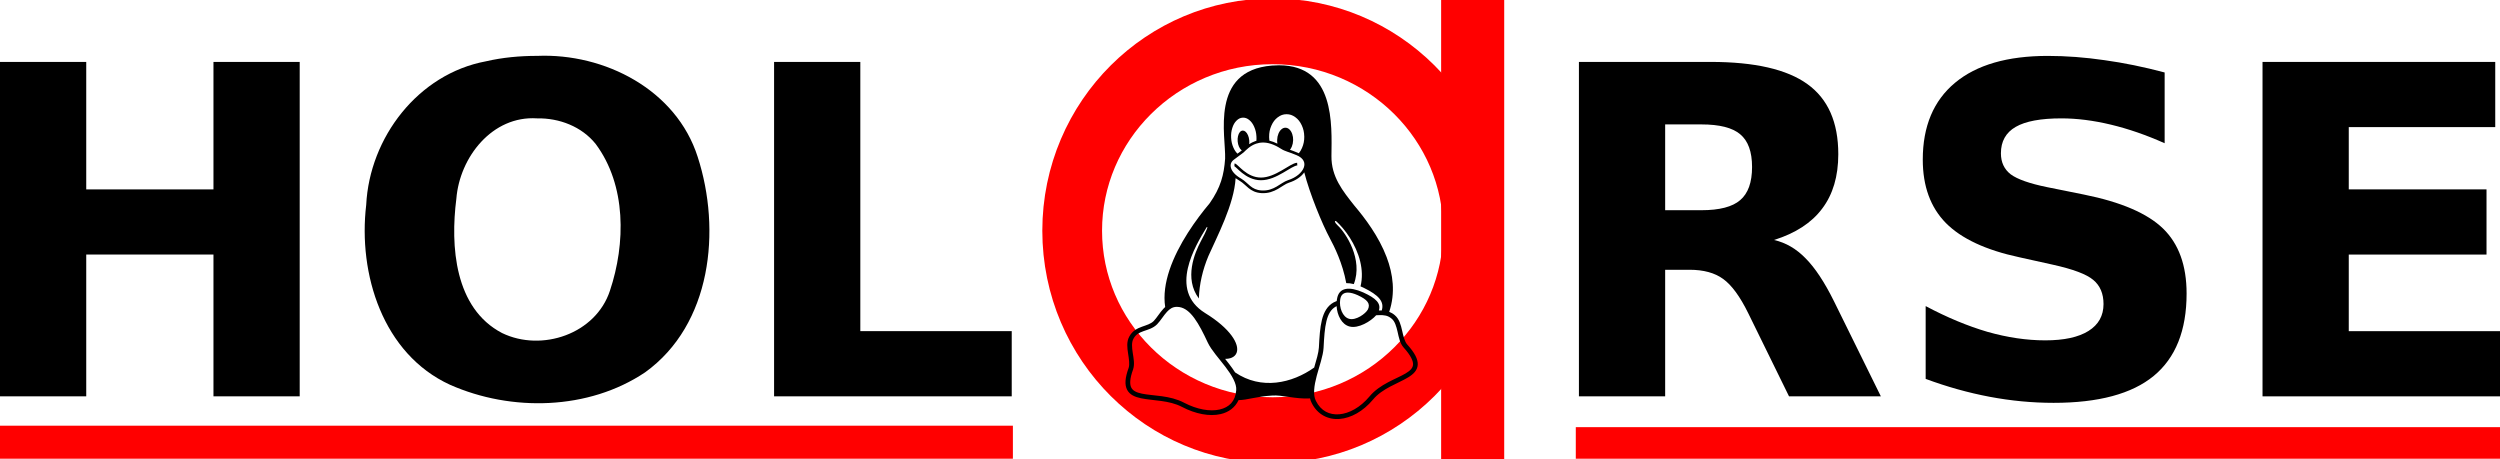
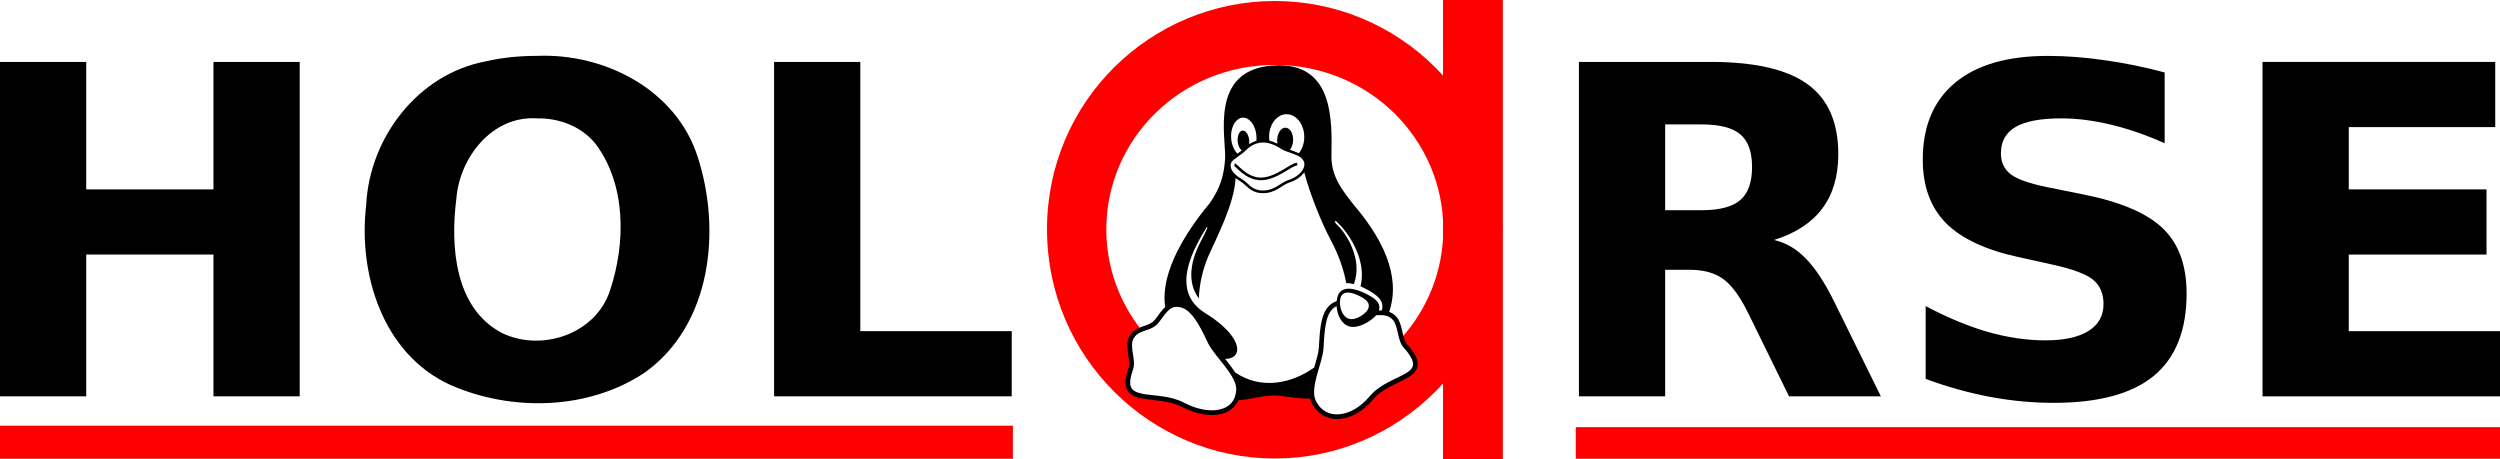
- <svg xmlns="http://www.w3.org/2000/svg" xmlns:ns1="http://www.openswatchbook.org/uri/2009/osb" width="218" height="40" id="svg2985" version="1.1">
+ <svg xmlns="http://www.w3.org/2000/svg" xmlns:ns1="http://www.openswatchbook.org/uri/2009/osb" width="218" height="40" id="svg2985" version="1.1" enable-background="new">
  <defs id="defs2987">
    <linearGradient id="linearGradient3773" ns1:paint="solid">
      <stop style="stop-color:#ff0000;stop-opacity:1;" offset="0" id="stop3775" />
    </linearGradient>
    <filter id="filter3923" x="0" y="0" width="1" height="1" color-interpolation-filters="sRGB">
      <feColorMatrix id="feColorMatrix3925" type="saturate" values="0" />
    </filter>
    <filter id="filter3987" x="0" y="0" width="1" height="1" color-interpolation-filters="sRGB">
      <feColorMatrix id="feColorMatrix3989" type="saturate" values="0" />
    </filter>
  </defs>
  <g id="layer1" transform="translate(0,-20)">
    <g style="font-size:40px;font-style:normal;font-variant:normal;font-weight:bold;font-stretch:normal;text-align:start;line-height:125%;letter-spacing:0px;word-spacing:0px;writing-mode:lr-tb;text-anchor:start;fill:#000000;fill-opacity:1;stroke:none;font-family:Sans;-inkscape-font-specification:Sans Bold" id="text2993">
      <path style="line-height:125%;font-family:Sans;-inkscape-font-specification:Sans Bold" d="m 0,25.4 c 2.507,0 5.013,0 7.52,0 0,3.704 0,7.409 0,11.113 3.698,0 7.396,0 11.094,0 0,-3.704 0,-7.409 0,-11.113 2.507,0 5.013,0 7.52,0 0,9.72 0,19.44 0,29.16 -2.507,0 -5.013,0 -7.52,0 0,-4.121 0,-8.242 0,-12.363 -3.698,0 -7.396,0 -11.094,0 0,4.121 0,8.242 0,12.363 -2.507,0 -5.013,0 -7.52,0 0,-9.72 0,-19.44 0,-29.16 z" id="path3994" />
      <path style="line-height:125%;font-family:Sans;-inkscape-font-specification:Sans Bold" d="m 46.836,30.322 c -3.908,-0.257 -6.755,3.384 -7.042,7.009 -0.527,4.118 -0.166,9.548 3.99,11.712 3.46,1.672 8.163,0.082 9.402,-3.691 1.375,-4.106 1.443,-9.195 -1.242,-12.798 -1.222,-1.526 -3.186,-2.269 -5.109,-2.232 z m 0,-5.449 c 5.884,-0.251 12.137,2.952 14.004,8.813 2.066,6.374 1.215,14.611 -4.59,18.784 -4.928,3.304 -11.657,3.449 -17.004,1.084 -5.874,-2.692 -8.028,-9.669 -7.313,-15.686 0.291,-5.875 4.525,-11.419 10.438,-12.521 1.462,-0.338 2.966,-0.475 4.465,-0.475 z" id="path3996" />
      <path style="line-height:125%;font-family:Sans;-inkscape-font-specification:Sans Bold" d="m 67.5,25.4 c 2.507,0 5.013,0 7.52,0 0,7.826 0,15.651 0,23.477 4.401,0 8.802,0 13.203,0 0,1.895 0,3.789 0,5.684 -6.908,0 -13.815,0 -20.723,0 0,-9.72 0,-19.44 0,-29.16 z" id="path3998" />
    </g>
    <g style="font-size:40px;font-style:normal;font-weight:normal;line-height:125%;letter-spacing:0px;word-spacing:0px;fill:#000000;fill-opacity:1;stroke:none;font-family:Sans" id="text2997">
      <path d="m 148.366,38.33 c 1.576,1.6e-5 2.702,-0.293 3.379,-0.879 0.69,-0.586 1.035,-1.549 1.035,-2.891 -1e-5,-1.328 -0.345,-2.279 -1.035,-2.852 -0.677,-0.573 -1.803,-0.859 -3.379,-0.859 l -3.164,0 0,7.48 3.164,0 m -3.164,5.195 0,11.035 -7.52,0 0,-29.16 11.484,0 c 3.841,2.9e-5 6.654,0.645 8.438,1.934 1.797,1.289 2.695,3.327 2.695,6.113 -3e-5,1.927 -0.469,3.509 -1.406,4.746 -0.925,1.237 -2.324,2.148 -4.199,2.734 1.029,0.234 1.947,0.768 2.754,1.602 0.82,0.82 1.647,2.07 2.48,3.75 l 4.082,8.281 -8.008,0 -3.555,-7.246 c -0.716,-1.458 -1.445,-2.454 -2.188,-2.988 -0.729,-0.534 -1.706,-0.801 -2.93,-0.801 l -2.129,0" style="font-variant:normal;font-weight:bold;font-stretch:normal;text-align:start;line-height:125%;writing-mode:lr-tb;text-anchor:start;font-family:Sans;-inkscape-font-specification:Sans Bold" id="path4005" />
      <path d="m 188.757,26.318 0,6.172 c -1.602,-0.716 -3.164,-1.256 -4.688,-1.621 -1.523,-0.365 -2.962,-0.547 -4.316,-0.547 -1.797,2.4e-5 -3.125,0.247 -3.984,0.742 -0.859,0.495 -1.289,1.263 -1.289,2.305 -1e-5,0.781 0.286,1.393 0.859,1.836 0.586,0.43 1.641,0.801 3.164,1.113 l 3.203,0.645 c 3.242,0.651 5.547,1.641 6.914,2.969 1.367,1.328 2.051,3.216 2.051,5.664 -3e-5,3.216 -0.957,5.612 -2.871,7.188 -1.901,1.562 -4.811,2.344 -8.73,2.344 -1.849,0 -3.704,-0.176 -5.566,-0.527 -1.862,-0.352 -3.724,-0.872 -5.586,-1.562 l 0,-6.348 c 1.862,0.99 3.659,1.738 5.391,2.246 1.745,0.495 3.424,0.742 5.039,0.742 1.641,5e-6 2.897,-0.273 3.77,-0.82 0.872,-0.547 1.309,-1.328 1.309,-2.344 -2e-5,-0.911 -0.299,-1.615 -0.898,-2.109 -0.586,-0.495 -1.764,-0.937 -3.535,-1.328 l -2.91,-0.645 c -2.917,-0.625 -5.052,-1.621 -6.406,-2.988 -1.341,-1.367 -2.012,-3.21 -2.012,-5.527 -1e-5,-2.904 0.937,-5.137 2.812,-6.699 1.875,-1.562 4.57,-2.344 8.086,-2.344 1.602,3e-5 3.249,0.124 4.941,0.371 1.693,0.234 3.444,0.592 5.254,1.074" style="font-variant:normal;font-weight:bold;font-stretch:normal;text-align:start;line-height:125%;writing-mode:lr-tb;text-anchor:start;font-family:Sans;-inkscape-font-specification:Sans Bold" id="path4007" />
      <path d="m 197.292,25.4 20.293,0 0,5.684 -12.773,0 0,5.43 12.012,0 0,5.684 -12.012,0 0,6.68 13.203,0 0,5.684 -20.723,0 0,-29.16" style="font-variant:normal;font-weight:bold;font-stretch:normal;text-align:start;line-height:125%;writing-mode:lr-tb;text-anchor:start;font-family:Sans;-inkscape-font-specification:Sans Bold" id="path4009" />
    </g>
-     <g id="g3799" transform="matrix(1.000053,0,0,1.000053,-17.98705,0.3481134)" style="stroke-width:5.467;stroke-miterlimit:4;stroke-dasharray:none">
-       <path d="m 157.794,45.755 c 0,9.271 -8.321,16.787 -18.585,16.787 -10.264,0 -18.585,-7.516 -18.585,-16.787 0,-9.271 8.321,-16.787 18.585,-16.787 10.264,0 18.585,7.516 18.585,16.787 z" id="path3001" style="fill:none;stroke:#ff0000;stroke-width:5.539;stroke-miterlimit:4;stroke-opacity:1;stroke-dasharray:none" transform="matrix(0.9403405,0,0,1.035921,-1.952046,-7.629255)" />
-     </g>
-     <path style="fill:none;stroke:#ff0000;stroke-width:5.5;stroke-linecap:butt;stroke-linejoin:miter;stroke-miterlimit:4;stroke-opacity:1;stroke-dasharray:none" d="m 128.417,19.896 0,40.208" id="path3797" />
    <path style="fill:none;stroke:#ff0000;stroke-width:2.879px;stroke-linecap:butt;stroke-linejoin:miter;stroke-opacity:1" d="m -0.075,58.56 88.399,0" id="path3837" />
    <path style="fill:none;stroke:#ff0000;stroke-width:2.752px;stroke-linecap:butt;stroke-linejoin:miter;stroke-opacity:1" d="m 137.409,58.624 80.735,0" id="path3837-9" />
+     <path style="fill:none;fill-opacity:0;stroke:none" d="m 104.854,35.665 c -0.416,-0.082 -0.821,-0.227 -1.527,-0.547 -0.807,-0.366 -1.301,-0.495 -2.493,-0.65 -1.616,-0.21 -1.932,-0.311 -2.131,-0.68 -0.132,-0.246 -0.1,-0.794 0.088,-1.475 l 0.14,-0.51 -0.108,-0.885 c -0.089,-0.726 -0.095,-0.928 -0.035,-1.128 0.087,-0.29 0.416,-0.672 0.668,-0.777 0.176,-0.073 0.189,-0.067 0.398,0.188 0.409,0.497 1.847,1.888 2.327,2.251 1.578,1.195 3.465,2.12 5.298,2.599 l 0.262,0.068 -0.04,0.251 c -0.091,0.571 -0.538,1.047 -1.164,1.242 -0.408,0.127 -1.183,0.151 -1.683,0.053 l 0,0 z" id="path3009" transform="translate(0,20)" />
+   </g>
+   <g id="layer5" style="display:inline">
+     <g id="g3799" transform="matrix(1.000053,0,0,1.000053,-17.98705,-19.65189)" style="stroke-width:5.467;stroke-miterlimit:4;stroke-dasharray:none">
+       <path style="font-size:medium;font-style:normal;font-variant:normal;font-weight:normal;font-stretch:normal;text-indent:0;text-align:start;text-decoration:none;line-height:normal;letter-spacing:normal;word-spacing:normal;text-transform:none;direction:ltr;block-progression:tb;writing-mode:lr-tb;text-anchor:start;baseline-shift:baseline;color:#000000;fill:#ff0000;fill-opacity:1;stroke:none;stroke-width:5.539;marker:none;visibility:visible;display:inline;overflow:visible;enable-background:accumulate;font-family:Sans;-inkscape-font-specification:Sans" d="m 129.141,19.739 c -10.794,0 -19.861,8.718 -19.861,19.905 0,11.186 9.068,19.987 19.861,19.987 10.794,0 19.832,-8.801 19.832,-19.987 0,-11.186 -9.039,-19.905 -19.832,-19.905 z m 0,5.574 c 8.281,0 14.693,6.537 14.693,14.331 0,3.588 -1.359,6.916 -3.633,9.463 -0.416,0.466 0.247,0.245 0.238,0.506 -0.008,0.219 0.521,0.822 0.393,0.644 -0.183,-0.255 0.393,0.503 0.529,0.744 0.1,0.178 0.052,0.77 -0.121,0.88 -0.227,0.144 -1.012,0.702 -1.248,0.834 -0.204,0.115 -1.295,0.689 -1.506,0.794 -0.185,0.092 -1.492,1.365 -1.641,1.51 -0.188,0.182 -1.728,0.914 -1.917,0.927 -0.286,0.019 -1.085,-0.009 -1.334,-0.161 -0.213,-0.13 -0.801,-0.74 -0.96,-1.04 -0.117,-0.221 -0.022,-1.134 -0.269,-1.08 -1.034,0.224 -2.112,0.342 -3.224,0.342 -0.994,0 -1.961,-0.095 -2.893,-0.275 -0.154,-0.03 0.006,0.297 -0.099,0.412 -0.709,0.781 -0.227,0.499 -1.085,1.118 -0.255,0.184 -1.286,0.318 -1.687,0.295 -0.287,-0.017 -1.263,-0.156 -1.526,-0.287 -0.183,-0.091 -1.106,-0.496 -1.443,-0.59 -0.162,-0.045 -2.239,-0.449 -2.742,-0.547 -0.618,-0.12 -1.268,-0.567 -1.277,-0.94 -0.011,-0.505 -0.024,-0.845 0.126,-1.292 0.08,-0.237 0.168,-1.019 0.058,-1.605 -0.118,-0.632 -0.241,-0.842 0.159,-1.369 0.196,-0.258 0.8,-0.472 0.756,-0.529 -1.915,-2.442 -3.039,-5.49 -3.039,-8.753 0,-7.794 6.412,-14.331 14.693,-14.331 z" id="path3001" />
+     </g>
+     <path style="fill:none;stroke:#ff0000;stroke-width:5.217;stroke-linecap:butt;stroke-linejoin:miter;stroke-miterlimit:4;stroke-opacity:1;stroke-dasharray:none" d="m 128.44,-0.289 0,41.722" id="path3797" />
  </g>
  <g id="layer4">
    <g transform="matrix(0.03596323,0,0,0.03596323,96.86809,7.989858)" id="layer1-8">
      <path id="path154" d="m 407.783,-63.886 c -5.509,-0.01 -11.255,0.221 -17.247,0.699 -151.44,12.196 -111.277,172.185 -113.525,225.76 -2.766,39.179 -10.709,70.055 -37.655,108.357 -31.657,37.646 -76.227,98.577 -97.341,162.004 -9.965,29.935 -14.707,60.446 -10.327,89.324 -1.372,1.228 -2.678,2.516 -3.92,3.841 -9.295,9.923 -16.162,21.946 -23.815,30.041 -7.149,7.132 -17.335,9.844 -28.529,13.86 -11.198,4.018 -23.492,9.941 -30.955,24.261 0,0 0,0.005 -0.005,0.007 -0.012,0.024 -0.025,0.046 -0.038,0.07 l 0,0 c -6.756,12.618 -4.747,27.149 -2.684,40.611 2.063,13.462 4.152,26.183 1.379,34.814 -8.862,24.223 -9.994,40.978 -3.755,53.132 6.252,12.179 19.107,17.555 33.635,20.589 29.057,6.069 68.409,4.561 99.422,20.998 l 2.666,-5.03 -2.638,5.045 c 33.201,17.359 66.861,23.524 93.715,17.39 19.47,-4.447 35.275,-16.04 43.392,-33.879 21.004,-0.103 44.053,-8.999 80.974,-11.032 25.047,-2.018 56.336,8.895 92.325,6.896 0.941,3.905 2.302,7.66 4.166,11.229 0.019,0.037 0.037,0.073 0.057,0.109 13.951,27.898 39.874,40.659 67.5,38.479 27.662,-2.183 57.073,-18.494 80.846,-46.786 l -4.358,-3.663 4.392,3.622 c 22.66,-27.476 60.272,-38.869 85.212,-53.911 12.47,-7.521 22.588,-16.939 23.37,-30.618 0.781,-13.672 -7.245,-28.993 -25.702,-49.481 0,0 -0.005,-0.005 -0.005,-0.005 -0.007,-0.009 -0.014,-0.017 -0.022,-0.025 -6.064,-6.853 -8.957,-19.554 -12.066,-33.08 -3.107,-13.518 -6.575,-28.099 -17.673,-37.549 l 0,0 c -0.022,-0.02 -0.045,-0.037 -0.067,-0.057 0,0 0,0 0,0 -4.417,-3.849 -9.007,-6.461 -13.629,-8.216 15.429,-45.76 9.376,-91.326 -6.199,-132.501 -19.115,-50.534 -52.487,-94.566 -77.974,-124.688 -28.528,-35.984 -56.431,-70.148 -55.882,-120.607 0.85,-77.011 8.471,-219.826 -127.046,-220.011 z m 18.346,118.643 c 7.69,0 14.257,2.254 21.004,7.151 6.854,4.974 11.791,11.201 15.77,19.897 3.906,8.475 5.785,16.765 5.969,26.603 0,0.258 0,0.479 0.074,0.737 0.074,10.096 -1.658,18.681 -5.49,27.451 -2.187,5.004 -4.698,9.204 -7.703,12.84 -1.02,-0.49 -2.08,-0.961 -3.179,-1.413 l 0,0 c -7.618,-3.263 -13.463,-5.34 -18.334,-7.03 1.766,-2.122 3.236,-4.64 4.529,-7.786 1.953,-4.753 2.911,-9.396 3.095,-14.923 0,-0.221 0.074,-0.405 0.074,-0.663 0.111,-5.306 -0.59,-9.838 -2.137,-14.481 -1.621,-4.864 -3.685,-8.364 -6.669,-11.275 -2.985,-2.911 -5.969,-4.237 -9.543,-4.348 -0.168,-0.01 -0.335,-0.01 -0.5,-0.01 -3.362,0.01 -6.281,1.163 -9.302,3.692 -3.169,2.653 -5.527,6.043 -7.48,10.759 -1.953,4.716 -2.911,9.396 -3.095,14.96 -0.037,0.221 -0.037,0.405 -0.037,0.626 -0.064,3.058 0.131,5.86 0.602,8.581 -6.879,-3.428 -13.362,-5.765 -19.446,-7.213 -0.347,-2.631 -0.547,-5.346 -0.611,-8.185 l 0,-0.774 c -0.111,-10.059 1.548,-18.681 5.417,-27.451 3.869,-8.77 8.659,-15.07 15.402,-20.192 6.743,-5.122 13.375,-7.48 21.224,-7.554 0.123,0 0.245,0 0.367,0 z m -105.251,8.333 c 5.101,0.012 9.666,1.716 14.388,5.487 5.122,4.09 8.991,9.322 12.233,16.692 3.243,7.369 4.974,14.739 5.453,23.435 l 0,0.073 c 0.232,3.652 0.204,7.09 -0.084,10.419 -1.009,0.287 -1.998,0.597 -2.966,0.93 -5.5,1.893 -10.348,4.474 -14.573,7.263 0.413,-2.918 0.475,-5.879 0.158,-9.181 -0.037,-0.184 -0.037,-0.332 -0.037,-0.516 -0.442,-4.385 -1.363,-8.069 -2.911,-11.791 -1.658,-3.869 -3.5,-6.596 -5.932,-8.696 -2.204,-1.903 -4.286,-2.777 -6.577,-2.76 -0.237,0 -0.477,0.013 -0.718,0.033 -2.579,0.221 -4.716,1.474 -6.743,3.942 -2.027,2.469 -3.353,5.527 -4.311,9.58 -0.958,4.053 -1.216,8.033 -0.811,12.602 0,0.184 0.037,0.332 0.037,0.516 0.442,4.422 1.326,8.106 2.911,11.828 1.621,3.832 3.5,6.559 5.932,8.659 0.407,0.352 0.81,0.668 1.211,0.95 -2.53,1.947 -3.737,2.844 -5.81,4.367 -1.329,0.976 -2.913,2.137 -4.753,3.494 -4.013,-3.76 -7.144,-8.485 -9.882,-14.706 -3.243,-7.369 -4.974,-14.739 -5.49,-23.435 l 0,-0.073 c -0.479,-8.696 0.368,-16.176 2.764,-23.914 2.395,-7.738 5.601,-13.339 10.243,-17.945 4.643,-4.606 9.322,-6.927 14.96,-7.222 0.44,-0.024 0.877,-0.035 1.309,-0.033 z m 47.867,60.329 c 11.857,-0.046 26.124,3.841 43.397,14.947 10.61,6.9 18.866,7.476 37.876,15.618 l 0.023,0.01 0.023,0.009 c 9.147,3.753 14.515,8.645 17.138,13.796 2.623,5.151 2.687,10.737 0.492,16.613 -4.391,11.753 -18.406,24.121 -38.073,30.263 l -0.019,0.008 -0.018,0.008 c -9.59,3.116 -17.952,9.996 -27.81,15.633 -9.858,5.637 -21.013,10.184 -36.181,9.306 0,-8e-5 0,0 0,0 -12.913,-0.753 -20.632,-5.136 -27.611,-10.745 -6.98,-5.609 -13.062,-12.656 -21.968,-17.886 l -0.023,-0.014 -0.023,-0.014 c -14.346,-8.108 -22.177,-17.487 -24.636,-25.617 -2.458,-8.13 -0.151,-15.07 6.966,-20.404 8.002,-5.997 13.561,-10.076 17.264,-12.794 3.678,-2.699 5.209,-3.711 6.38,-4.836 0.006,-0.009 0.012,-0.013 0.018,-0.018 0,0 0.005,-0.009 0.005,-0.009 6.013,-5.691 15.597,-16.06 30.045,-21.034 4.973,-1.712 10.521,-2.816 16.732,-2.841 z m 82.91,49.035 c -5.117,0.305 -10.475,2.939 -16.715,6.423 -6.239,3.483 -13.256,7.939 -20.86,12.328 -15.208,8.776 -32.714,17.169 -50.112,17.169 -17.425,0 -31.346,-8.047 -41.788,-16.322 -5.221,-4.137 -9.53,-8.305 -12.972,-11.528 -1.721,-1.612 -3.214,-2.986 -4.607,-4.059 -1.393,-1.073 -2.526,-2.137 -4.857,-2.137 l -0.112,4.897 c -0.167,1.639 -0.338,1.588 -0.271,1.633 0.109,0.071 0.649,0.258 1.28,0.744 1.024,0.789 2.446,2.075 4.133,3.655 3.374,3.16 7.858,7.504 13.378,11.879 11.04,8.749 26.393,17.724 45.816,17.724 19.449,0 37.85,-9.091 53.354,-18.038 7.752,-4.474 14.792,-8.939 20.779,-12.281 5.987,-3.342 11.023,-5.438 13.94,-5.612 l -0.387,-6.473 z m 17.288,23.274 c 12.918,50.921 42.963,124.471 62.273,160.364 10.264,19.043 30.685,59.504 39.508,108.251 5.59,-0.171 11.746,0.641 18.338,2.327 23.068,-59.802 -19.561,-124.217 -39.054,-142.156 -7.87,-7.637 -8.248,-11.058 -4.347,-10.896 21.149,18.703 48.913,56.32 59.015,98.781 4.606,19.361 5.588,39.715 0.646,59.802 2.418,1.004 4.874,2.097 7.362,3.275 37.028,18.031 50.722,33.71 44.138,55.109 -2.169,-0.076 -4.302,-0.068 -6.383,-0.018 -0.194,0.005 -0.387,0.01 -0.58,0.015 5.362,-16.962 -6.517,-29.473 -38.17,-43.795 -32.831,-14.444 -58.992,-13.007 -63.413,16.286 -0.283,1.535 -0.511,3.099 -0.684,4.684 -2.453,0.852 -4.919,1.939 -7.391,3.292 -15.416,8.435 -23.83,23.741 -28.51,42.513 -4.676,18.757 -6.017,41.433 -7.307,66.924 0,0.005 0,0.009 0,0.013 -0.789,12.818 -6.058,30.154 -11.403,48.516 -53.781,38.363 -128.425,54.984 -191.8,11.733 -4.295,-6.794 -9.222,-13.526 -14.293,-20.165 -3.239,-4.24 -6.565,-8.454 -9.873,-12.609 6.506,0.005 12.036,-1.06 16.505,-3.087 5.558,-2.52 9.463,-6.568 11.395,-11.765 3.864,-10.393 -0.017,-25.055 -12.386,-41.797 -12.369,-16.741 -33.317,-35.636 -64.099,-54.514 0,0 -0.005,0 -0.005,-0.005 -22.614,-14.069 -35.261,-31.314 -41.181,-50.037 -5.92,-18.725 -5.09,-38.972 -0.527,-58.963 8.758,-38.371 31.26,-75.69 45.617,-99.11 3.865,-2.844 1.381,5.279 -14.535,34.835 -14.264,27.022 -40.931,89.384 -4.419,138.063 0.976,-34.642 9.249,-69.973 23.137,-103.021 20.23,-45.857 62.543,-125.378 65.904,-188.757 1.733,1.258 7.687,5.276 10.34,6.785 0.005,0.008 0.012,0.008 0.017,0.009 7.762,4.571 13.592,11.253 21.143,17.322 7.566,6.08 17.017,11.332 31.297,12.164 l 0,0 c 16.667,0.964 29.37,-4.198 39.777,-10.149 10.392,-5.942 18.693,-12.518 26.559,-15.085 0.012,-0.008 0.024,-0.008 0.035,-0.011 16.62,-5.197 29.834,-14.396 37.353,-25.125 z m 105.559,291.523 c 6.732,-0.031 14.886,2.213 23.812,6.206 24.024,11.091 31.541,20.597 24.982,34.562 -5.527,10.538 -29.183,27.303 -45.395,22.882 -16.544,-4.274 -24.614,-28.114 -21.924,-46.132 1.441,-12.235 8.361,-17.471 18.525,-17.518 z m -27.181,32.926 c 1.358,22.034 12.259,44.505 31.539,49.369 21.098,5.559 51.516,-12.543 64.359,-27.308 2.561,-0.102 5.065,-0.228 7.496,-0.287 11.266,-0.272 20.715,0.371 30.369,8.814 l 0.033,0.029 0.034,0.029 c 7.419,6.286 10.945,18.164 14.004,31.471 3.058,13.307 5.504,27.799 14.677,38.124 l 0.014,0.015 0.013,0.015 c 17.634,19.568 23.302,32.795 22.82,41.237 -0.483,8.442 -6.595,14.71 -17.882,21.517 -22.564,13.61 -62.545,25.444 -88.082,56.377 -22.174,26.388 -49.213,40.881 -73.026,42.761 -23.813,1.879 -44.358,-8.004 -56.47,-32.315 l -0.028,-0.055 -0.029,-0.054 c -7.514,-14.294 -4.384,-36.852 1.946,-60.646 6.33,-23.794 15.425,-48.226 16.642,-68.084 l 0,-0.031 0,-0.03 c 1.288,-25.443 2.712,-47.663 6.986,-64.807 4.274,-17.144 11.004,-28.755 22.928,-35.28 0.555,-0.304 1.107,-0.59 1.655,-0.861 z m -387.225,1.663 c 1.78,0.007 3.663,0.156 5.67,0.459 13.498,2.045 25.268,11.482 36.608,26.864 11.34,15.382 21.892,36.379 32.74,59.67 l 0.014,0.029 0.013,0.028 c 8.717,18.193 27.111,38.198 42.699,58.606 15.588,20.408 27.652,40.893 26.081,56.571 l -0.007,0.068 -0.005,0.068 c -2.032,26.741 -17.117,41.298 -40.272,46.587 -23.149,5.287 -54.531,0.017 -85.876,-16.365 -0.009,-0.005 -0.019,-0.009 -0.028,-0.015 -34.679,-18.367 -75.934,-16.543 -102.397,-22.07 -13.235,-2.764 -21.872,-6.92 -25.835,-14.642 -3.964,-7.722 -4.052,-21.193 4.371,-44.163 l 0.037,-0.101 0.033,-0.103 c 4.166,-12.85 1.083,-26.909 -0.94,-40.105 -2.022,-13.196 -3.012,-25.2 1.495,-33.566 l 0.021,-0.038 0.021,-0.039 c 5.769,-11.121 14.232,-15.096 24.735,-18.864 10.503,-3.768 22.957,-6.728 32.791,-16.583 l 0.051,-0.052 0.051,-0.053 c 9.092,-9.591 15.921,-21.614 23.914,-30.146 6.744,-7.2 13.493,-11.971 23.665,-12.042 0.118,0 0.236,0 0.355,0 z" style="font-size:medium;font-style:normal;font-variant:normal;font-weight:normal;font-stretch:normal;text-indent:0;text-align:start;text-decoration:none;line-height:normal;letter-spacing:normal;word-spacing:normal;text-transform:none;direction:ltr;block-progression:tb;writing-mode:lr-tb;text-anchor:start;baseline-shift:baseline;color:#000000;fill:#000000;fill-opacity:1;stroke:none;stroke-width:309;marker:none;visibility:visible;display:inline;overflow:visible;enable-background:accumulate;font-family:Bitstream Vera Sans;-inkscape-font-specification:Bitstream Vera Sans" />
      <g id="text2999" style="font-size:429.753px;font-style:normal;font-weight:normal;line-height:125%;letter-spacing:0px;word-spacing:0px;fill:#000000;fill-opacity:1;stroke:none;font-family:Sans" transform="matrix(0.9115913,0,0,0.9115913,-140.973,1091.303)" />
    </g>
  </g>
</svg>
